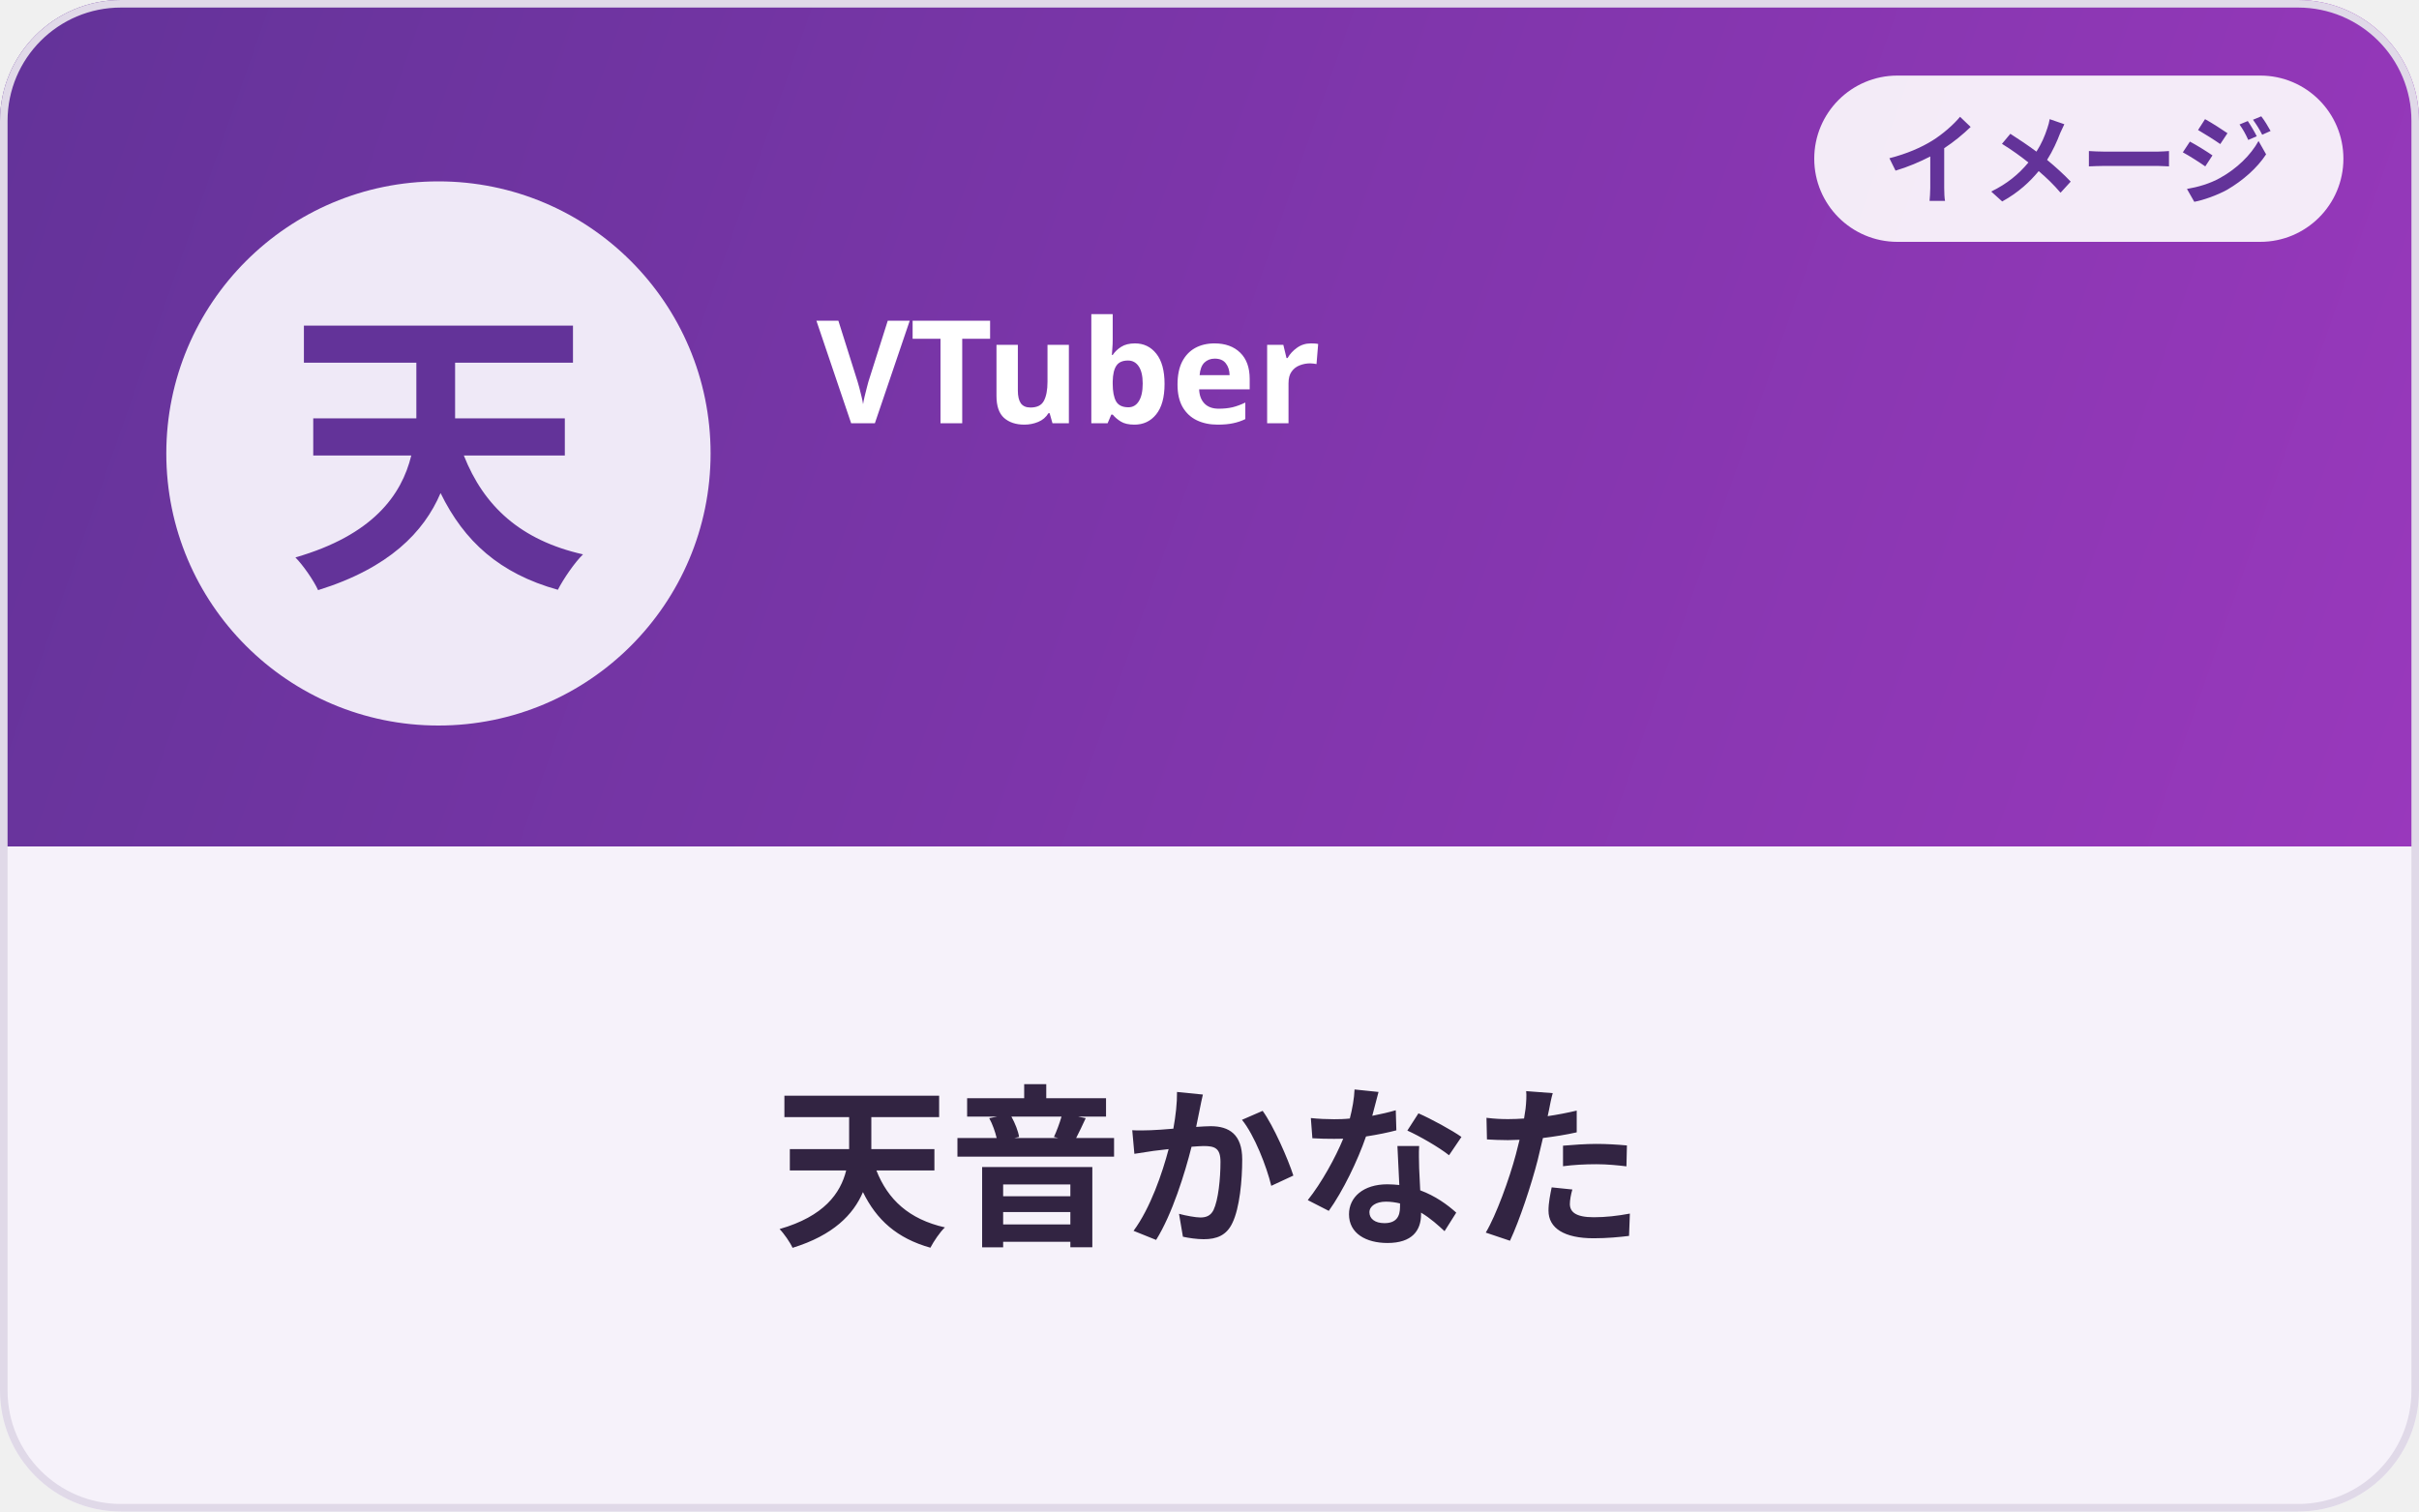
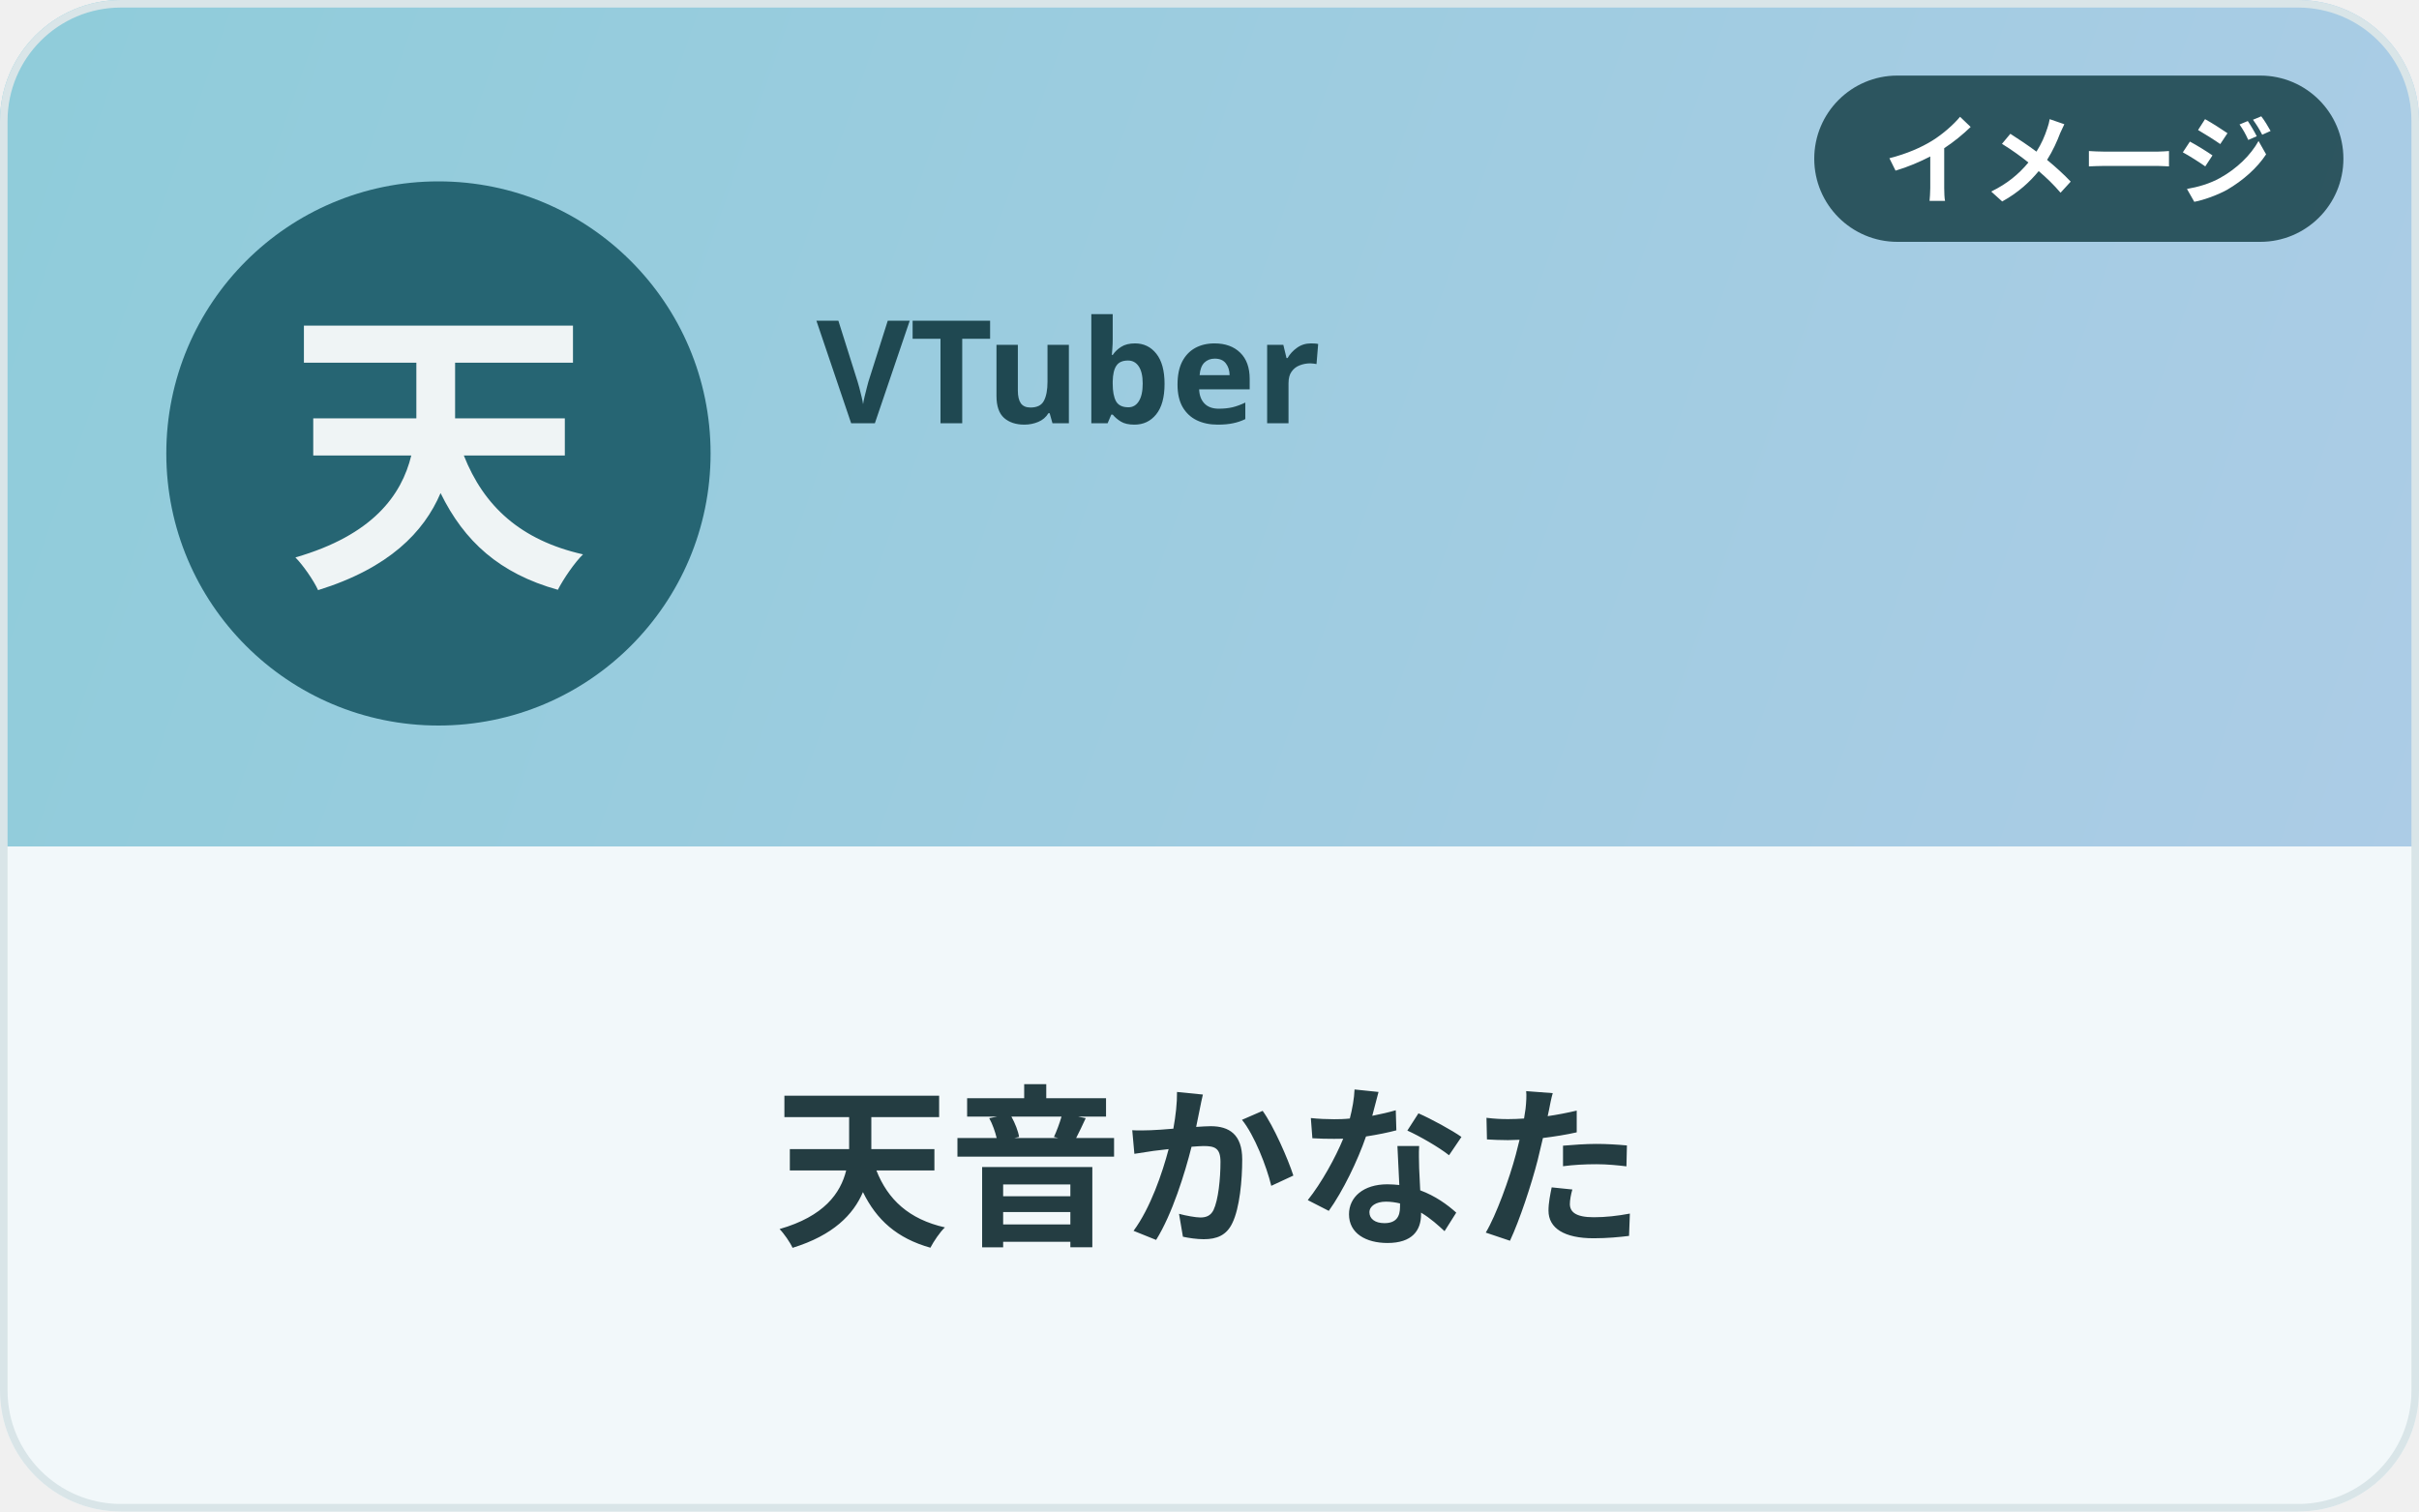
<svg xmlns="http://www.w3.org/2000/svg" viewBox="0 0 320 200" width="320" height="200" role="img" aria-label="天音かなたのイメージ画像">
  <defs>
    <linearGradient id="g24ca8763dc" gradientUnits="userSpaceOnUse" x1="0" y1="0" x2="320" y2="112">
-       <stop offset="0" stop-color="#633399" />
-       <stop offset="1" stop-color="#9938bc" />
+       <stop offset="0" stop-color="#8fccda" />
+       <stop offset="1" stop-color="#accce6" />
    </linearGradient>
    <clipPath id="c24ca8763dc">
      <rect x="0" y="0" width="320" height="200" rx="16" />
    </clipPath>
  </defs>
  <g clip-path="url(#c24ca8763dc)" font-family="'Hiragino Sans','Noto Sans JP','Yu Gothic',sans-serif">
-     <rect x="0" y="0" width="320" height="200" fill="#f6f2fa" />
+     <rect x="0" y="0" width="320" height="200" fill="#f2f8fa" />
    <rect x="0" y="0" width="320" height="112" fill="url(#g24ca8763dc)" />
-     <circle cx="58" cy="60" r="36" fill="#efe9f7" />
-     <text x="58" y="74.4" text-anchor="middle" font-size="40" font-weight="700" fill="#633399">天</text>
-     <text x="108" y="56" font-size="19" font-weight="700" fill="#ffffff">VTuber</text>
-     <rect x="240" y="10" width="70" height="22" rx="11" fill="#ffffff" fill-opacity="0.9" />
-     <text x="275" y="26" text-anchor="middle" font-size="13" font-weight="600" fill="#633399">イメージ</text>
-     <text x="160" y="163.0" text-anchor="middle" font-size="23" font-weight="700" fill="#322442">天音かなた</text>
+     <circle cx="58" cy="60" r="36" fill="#266573" />
+     <text x="58" y="74.4" text-anchor="middle" font-size="40" font-weight="700" fill="#eff4f5">天</text>
+     <text x="108" y="56" font-size="19" font-weight="700" fill="#1f4851">VTuber</text>
+     <rect x="240" y="10" width="70" height="22" rx="11" fill="#1f4851" fill-opacity="0.9" />
+     <text x="275" y="26" text-anchor="middle" font-size="13" font-weight="600" fill="#ffffff">イメージ</text>
+     <text x="160" y="163.0" text-anchor="middle" font-size="23" font-weight="700" fill="#243d42">天音かなた</text>
  </g>
-   <rect x="0.5" y="0.5" width="319" height="199" rx="15.5" fill="none" stroke="#e0d9e8" />
+   <rect x="0.5" y="0.5" width="319" height="199" rx="15.5" fill="none" stroke="#d9e5e8" />
</svg>
